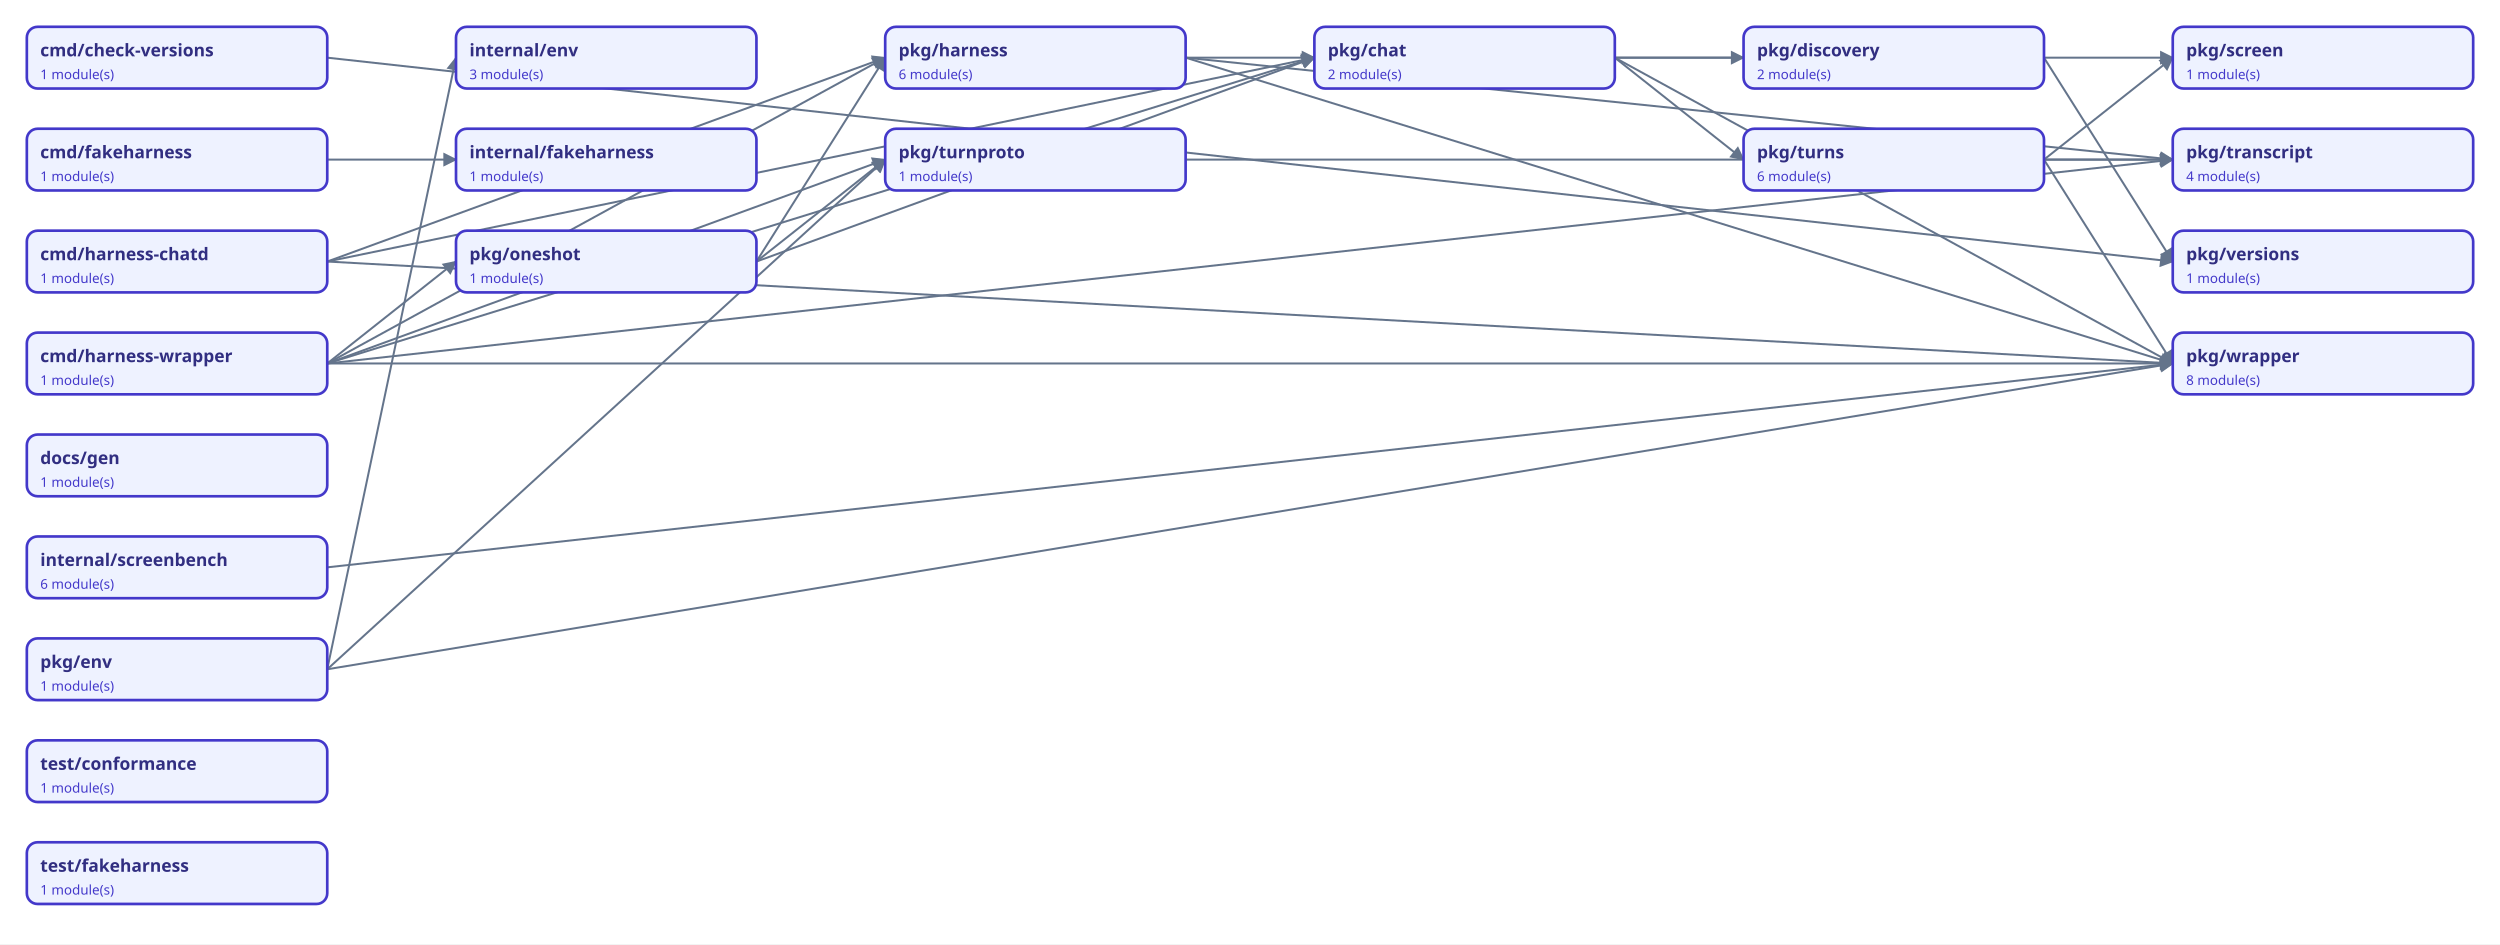
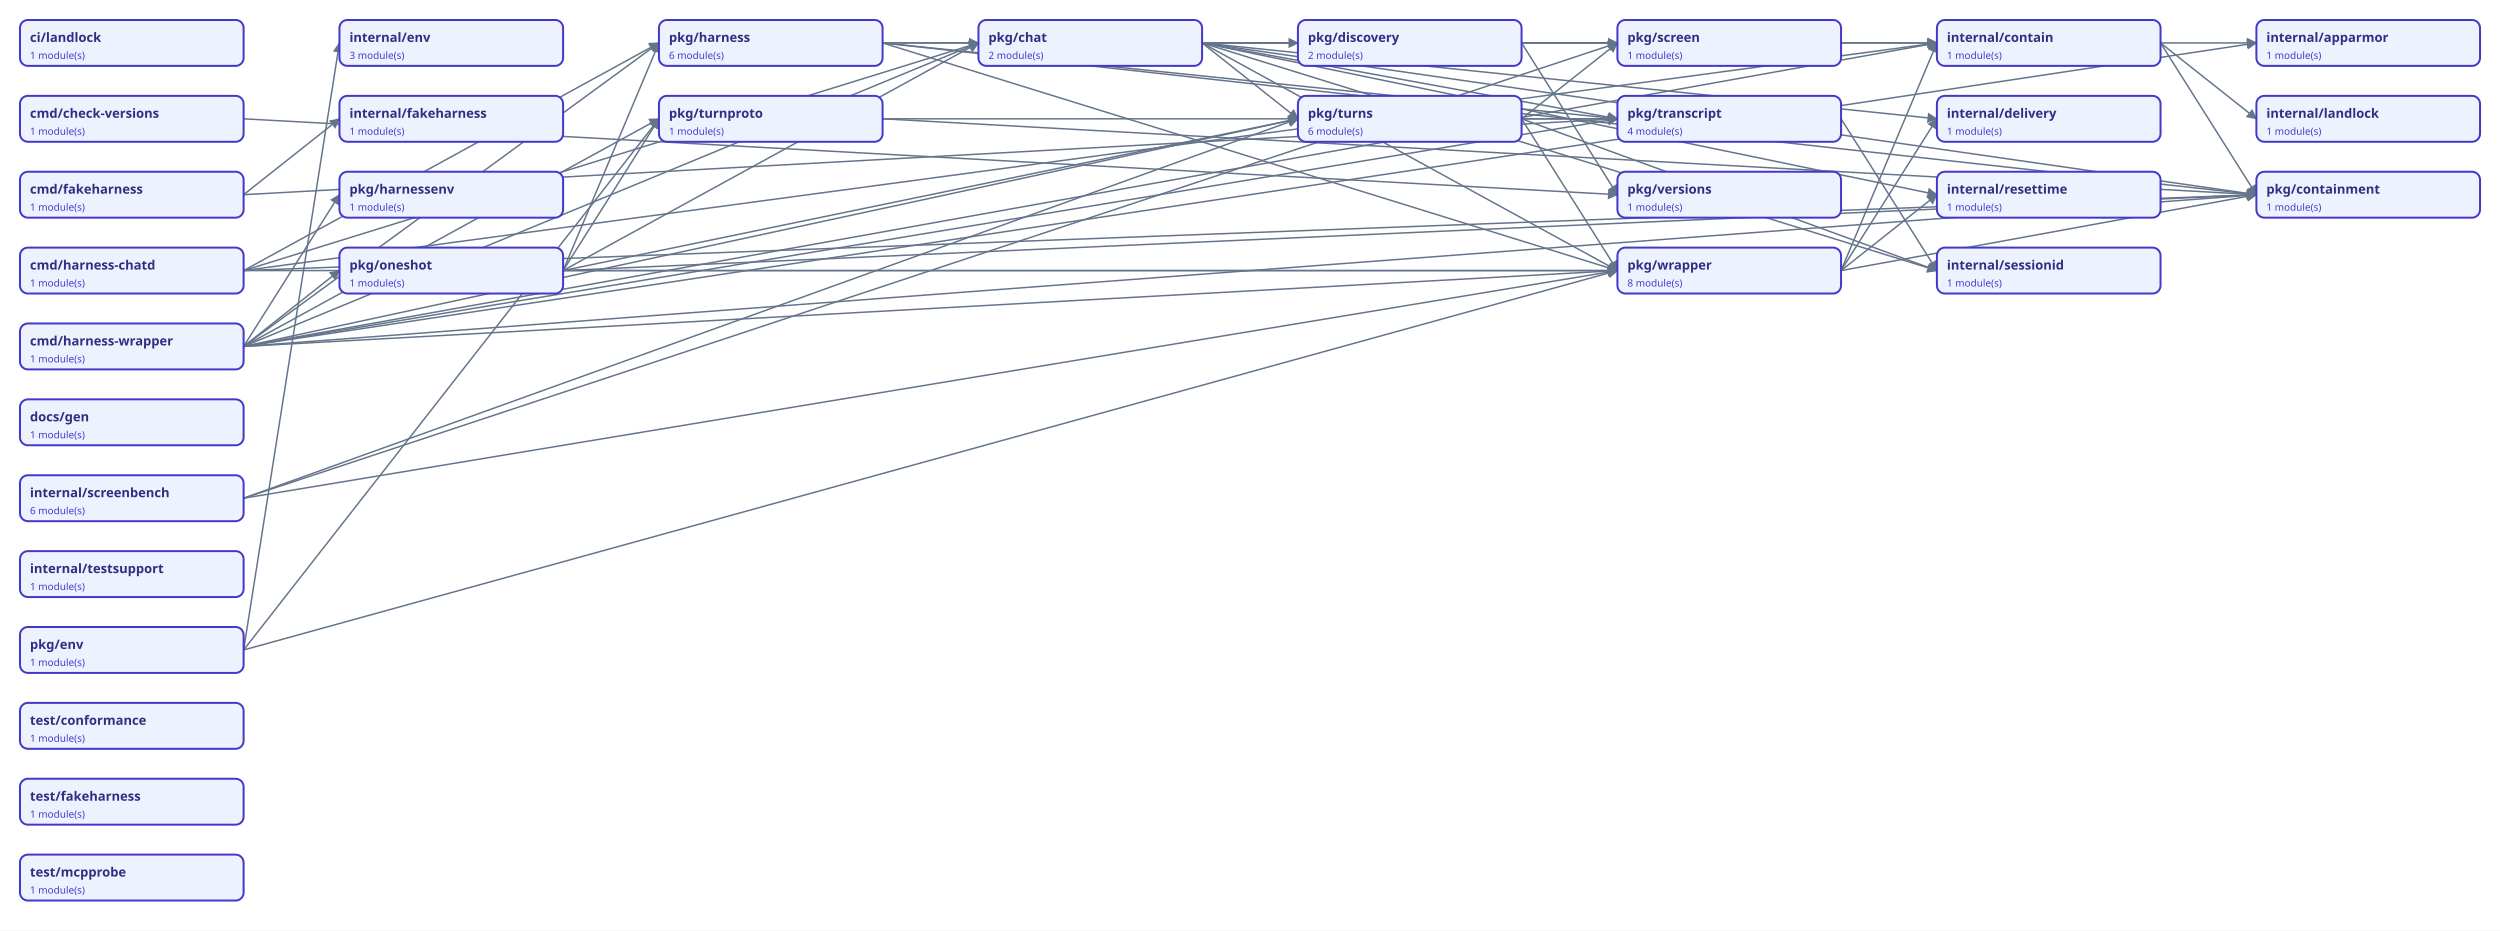
- <svg xmlns="http://www.w3.org/2000/svg" width="1864" height="704" viewBox="0 0 1864 704" font-family="ui-sans-serif, system-ui, sans-serif">
+ <svg xmlns="http://www.w3.org/2000/svg" width="2504" height="932" viewBox="0 0 2504 932" font-family="ui-sans-serif, system-ui, sans-serif">
  <defs>
    <marker id="arrow" viewBox="0 0 10 10" refX="9" refY="5" markerWidth="7" markerHeight="7" orient="auto-start-reverse">
      <path d="M0,0 L10,5 L0,10 z" fill="#64748b" />
    </marker>
  </defs>
  <rect width="100%" height="100%" fill="#ffffff" />
-   <line x1="244" y1="43" x2="1620" y2="195" stroke="#64748b" stroke-width="1.5" marker-end="url(#arrow)" />
-   <line x1="244" y1="119" x2="340" y2="119" stroke="#64748b" stroke-width="1.5" marker-end="url(#arrow)" />
-   <line x1="244" y1="195" x2="980" y2="43" stroke="#64748b" stroke-width="1.5" marker-end="url(#arrow)" />
-   <line x1="244" y1="195" x2="660" y2="43" stroke="#64748b" stroke-width="1.5" marker-end="url(#arrow)" />
-   <line x1="244" y1="195" x2="1620" y2="271" stroke="#64748b" stroke-width="1.5" marker-end="url(#arrow)" />
+   <line x1="244" y1="119" x2="1620" y2="195" stroke="#64748b" stroke-width="1.5" marker-end="url(#arrow)" />
+   <line x1="244" y1="195" x2="340" y2="119" stroke="#64748b" stroke-width="1.5" marker-end="url(#arrow)" />
+   <line x1="244" y1="195" x2="1620" y2="119" stroke="#64748b" stroke-width="1.5" marker-end="url(#arrow)" />
+   <line x1="244" y1="271" x2="1940" y2="43" stroke="#64748b" stroke-width="1.5" marker-end="url(#arrow)" />
  <line x1="244" y1="271" x2="980" y2="43" stroke="#64748b" stroke-width="1.5" marker-end="url(#arrow)" />
+   <line x1="244" y1="271" x2="2260" y2="195" stroke="#64748b" stroke-width="1.5" marker-end="url(#arrow)" />
  <line x1="244" y1="271" x2="660" y2="43" stroke="#64748b" stroke-width="1.5" marker-end="url(#arrow)" />
-   <line x1="244" y1="271" x2="340" y2="195" stroke="#64748b" stroke-width="1.5" marker-end="url(#arrow)" />
-   <line x1="244" y1="271" x2="1620" y2="119" stroke="#64748b" stroke-width="1.5" marker-end="url(#arrow)" />
-   <line x1="244" y1="271" x2="660" y2="119" stroke="#64748b" stroke-width="1.5" marker-end="url(#arrow)" />
  <line x1="244" y1="271" x2="1620" y2="271" stroke="#64748b" stroke-width="1.5" marker-end="url(#arrow)" />
-   <line x1="244" y1="423" x2="1620" y2="271" stroke="#64748b" stroke-width="1.5" marker-end="url(#arrow)" />
+   <line x1="244" y1="347" x2="2260" y2="43" stroke="#64748b" stroke-width="1.5" marker-end="url(#arrow)" />
+   <line x1="244" y1="347" x2="1940" y2="43" stroke="#64748b" stroke-width="1.5" marker-end="url(#arrow)" />
+   <line x1="244" y1="347" x2="980" y2="43" stroke="#64748b" stroke-width="1.5" marker-end="url(#arrow)" />
+   <line x1="244" y1="347" x2="2260" y2="195" stroke="#64748b" stroke-width="1.5" marker-end="url(#arrow)" />
+   <line x1="244" y1="347" x2="660" y2="43" stroke="#64748b" stroke-width="1.5" marker-end="url(#arrow)" />
+   <line x1="244" y1="347" x2="340" y2="195" stroke="#64748b" stroke-width="1.5" marker-end="url(#arrow)" />
+   <line x1="244" y1="347" x2="340" y2="271" stroke="#64748b" stroke-width="1.5" marker-end="url(#arrow)" />
+   <line x1="244" y1="347" x2="1620" y2="119" stroke="#64748b" stroke-width="1.5" marker-end="url(#arrow)" />
+   <line x1="244" y1="347" x2="660" y2="119" stroke="#64748b" stroke-width="1.5" marker-end="url(#arrow)" />
+   <line x1="244" y1="347" x2="1300" y2="119" stroke="#64748b" stroke-width="1.5" marker-end="url(#arrow)" />
+   <line x1="244" y1="347" x2="1620" y2="271" stroke="#64748b" stroke-width="1.5" marker-end="url(#arrow)" />
+   <line x1="2164" y1="43" x2="2260" y2="43" stroke="#64748b" stroke-width="1.5" marker-end="url(#arrow)" />
+   <line x1="2164" y1="43" x2="2260" y2="119" stroke="#64748b" stroke-width="1.5" marker-end="url(#arrow)" />
+   <line x1="2164" y1="43" x2="2260" y2="195" stroke="#64748b" stroke-width="1.5" marker-end="url(#arrow)" />
+   <line x1="244" y1="499" x2="1620" y2="43" stroke="#64748b" stroke-width="1.5" marker-end="url(#arrow)" />
+   <line x1="244" y1="499" x2="1300" y2="119" stroke="#64748b" stroke-width="1.5" marker-end="url(#arrow)" />
+   <line x1="244" y1="499" x2="1620" y2="271" stroke="#64748b" stroke-width="1.5" marker-end="url(#arrow)" />
+   <line x1="1204" y1="43" x2="1940" y2="43" stroke="#64748b" stroke-width="1.5" marker-end="url(#arrow)" />
+   <line x1="1204" y1="43" x2="1940" y2="119" stroke="#64748b" stroke-width="1.5" marker-end="url(#arrow)" />
+   <line x1="1204" y1="43" x2="1940" y2="195" stroke="#64748b" stroke-width="1.5" marker-end="url(#arrow)" />
+   <line x1="1204" y1="43" x2="1940" y2="271" stroke="#64748b" stroke-width="1.5" marker-end="url(#arrow)" />
+   <line x1="1204" y1="43" x2="2260" y2="195" stroke="#64748b" stroke-width="1.5" marker-end="url(#arrow)" />
  <line x1="1204" y1="43" x2="1300" y2="43" stroke="#64748b" stroke-width="1.5" marker-end="url(#arrow)" />
  <line x1="1204" y1="43" x2="1620" y2="43" stroke="#64748b" stroke-width="1.5" marker-end="url(#arrow)" />
+   <line x1="1204" y1="43" x2="1620" y2="119" stroke="#64748b" stroke-width="1.5" marker-end="url(#arrow)" />
  <line x1="1204" y1="43" x2="1300" y2="119" stroke="#64748b" stroke-width="1.5" marker-end="url(#arrow)" />
  <line x1="1204" y1="43" x2="1620" y2="271" stroke="#64748b" stroke-width="1.5" marker-end="url(#arrow)" />
  <line x1="1524" y1="43" x2="1620" y2="195" stroke="#64748b" stroke-width="1.5" marker-end="url(#arrow)" />
-   <line x1="244" y1="499" x2="340" y2="43" stroke="#64748b" stroke-width="1.5" marker-end="url(#arrow)" />
-   <line x1="244" y1="499" x2="660" y2="119" stroke="#64748b" stroke-width="1.5" marker-end="url(#arrow)" />
-   <line x1="244" y1="499" x2="1620" y2="271" stroke="#64748b" stroke-width="1.5" marker-end="url(#arrow)" />
+   <line x1="244" y1="651" x2="340" y2="43" stroke="#64748b" stroke-width="1.5" marker-end="url(#arrow)" />
+   <line x1="244" y1="651" x2="660" y2="119" stroke="#64748b" stroke-width="1.5" marker-end="url(#arrow)" />
+   <line x1="244" y1="651" x2="1620" y2="271" stroke="#64748b" stroke-width="1.5" marker-end="url(#arrow)" />
+   <line x1="884" y1="43" x2="1940" y2="43" stroke="#64748b" stroke-width="1.5" marker-end="url(#arrow)" />
  <line x1="884" y1="43" x2="980" y2="43" stroke="#64748b" stroke-width="1.5" marker-end="url(#arrow)" />
+   <line x1="884" y1="43" x2="2260" y2="195" stroke="#64748b" stroke-width="1.5" marker-end="url(#arrow)" />
  <line x1="884" y1="43" x2="1620" y2="119" stroke="#64748b" stroke-width="1.5" marker-end="url(#arrow)" />
  <line x1="884" y1="43" x2="1620" y2="271" stroke="#64748b" stroke-width="1.5" marker-end="url(#arrow)" />
-   <line x1="564" y1="195" x2="980" y2="43" stroke="#64748b" stroke-width="1.5" marker-end="url(#arrow)" />
-   <line x1="564" y1="195" x2="660" y2="43" stroke="#64748b" stroke-width="1.5" marker-end="url(#arrow)" />
-   <line x1="564" y1="195" x2="660" y2="119" stroke="#64748b" stroke-width="1.5" marker-end="url(#arrow)" />
+   <line x1="564" y1="271" x2="980" y2="43" stroke="#64748b" stroke-width="1.5" marker-end="url(#arrow)" />
+   <line x1="564" y1="271" x2="2260" y2="195" stroke="#64748b" stroke-width="1.5" marker-end="url(#arrow)" />
+   <line x1="564" y1="271" x2="660" y2="43" stroke="#64748b" stroke-width="1.5" marker-end="url(#arrow)" />
+   <line x1="564" y1="271" x2="660" y2="119" stroke="#64748b" stroke-width="1.5" marker-end="url(#arrow)" />
+   <line x1="564" y1="271" x2="1300" y2="119" stroke="#64748b" stroke-width="1.5" marker-end="url(#arrow)" />
+   <line x1="564" y1="271" x2="1620" y2="271" stroke="#64748b" stroke-width="1.5" marker-end="url(#arrow)" />
+   <line x1="1844" y1="119" x2="1940" y2="271" stroke="#64748b" stroke-width="1.5" marker-end="url(#arrow)" />
+   <line x1="884" y1="119" x2="2260" y2="195" stroke="#64748b" stroke-width="1.5" marker-end="url(#arrow)" />
  <line x1="884" y1="119" x2="1620" y2="119" stroke="#64748b" stroke-width="1.5" marker-end="url(#arrow)" />
  <line x1="1524" y1="119" x2="1620" y2="43" stroke="#64748b" stroke-width="1.5" marker-end="url(#arrow)" />
  <line x1="1524" y1="119" x2="1620" y2="119" stroke="#64748b" stroke-width="1.5" marker-end="url(#arrow)" />
  <line x1="1524" y1="119" x2="1620" y2="271" stroke="#64748b" stroke-width="1.5" marker-end="url(#arrow)" />
+   <line x1="1524" y1="119" x2="1940" y2="271" stroke="#64748b" stroke-width="1.5" marker-end="url(#arrow)" />
+   <line x1="1844" y1="271" x2="1940" y2="43" stroke="#64748b" stroke-width="1.5" marker-end="url(#arrow)" />
+   <line x1="1844" y1="271" x2="1940" y2="119" stroke="#64748b" stroke-width="1.5" marker-end="url(#arrow)" />
+   <line x1="1844" y1="271" x2="2260" y2="195" stroke="#64748b" stroke-width="1.5" marker-end="url(#arrow)" />
+   <line x1="1844" y1="271" x2="1940" y2="195" stroke="#64748b" stroke-width="1.5" marker-end="url(#arrow)" />
  <g transform="translate(20,20)">
    <rect width="224" height="46" rx="8" fill="#eef2ff" stroke="#4338ca" stroke-width="2" />
+     <text x="10" y="22" font-size="13" font-weight="700" fill="#312e81">ci/landlock</text>
+     <text x="10" y="39" font-size="10" fill="#4338ca">1 module(s)</text>
+   </g>
+   <g transform="translate(20,96)">
+     <rect width="224" height="46" rx="8" fill="#eef2ff" stroke="#4338ca" stroke-width="2" />
    <text x="10" y="22" font-size="13" font-weight="700" fill="#312e81">cmd/check-versions</text>
    <text x="10" y="39" font-size="10" fill="#4338ca">1 module(s)</text>
  </g>
-   <g transform="translate(20,96)">
+   <g transform="translate(20,172)">
    <rect width="224" height="46" rx="8" fill="#eef2ff" stroke="#4338ca" stroke-width="2" />
    <text x="10" y="22" font-size="13" font-weight="700" fill="#312e81">cmd/fakeharness</text>
    <text x="10" y="39" font-size="10" fill="#4338ca">1 module(s)</text>
  </g>
-   <g transform="translate(20,172)">
+   <g transform="translate(20,248)">
    <rect width="224" height="46" rx="8" fill="#eef2ff" stroke="#4338ca" stroke-width="2" />
    <text x="10" y="22" font-size="13" font-weight="700" fill="#312e81">cmd/harness-chatd</text>
    <text x="10" y="39" font-size="10" fill="#4338ca">1 module(s)</text>
  </g>
-   <g transform="translate(20,248)">
+   <g transform="translate(20,324)">
    <rect width="224" height="46" rx="8" fill="#eef2ff" stroke="#4338ca" stroke-width="2" />
    <text x="10" y="22" font-size="13" font-weight="700" fill="#312e81">cmd/harness-wrapper</text>
    <text x="10" y="39" font-size="10" fill="#4338ca">1 module(s)</text>
  </g>
-   <g transform="translate(20,324)">
+   <g transform="translate(20,400)">
    <rect width="224" height="46" rx="8" fill="#eef2ff" stroke="#4338ca" stroke-width="2" />
    <text x="10" y="22" font-size="13" font-weight="700" fill="#312e81">docs/gen</text>
+     <text x="10" y="39" font-size="10" fill="#4338ca">1 module(s)</text>
+   </g>
+   <g transform="translate(2260,20)">
+     <rect width="224" height="46" rx="8" fill="#eef2ff" stroke="#4338ca" stroke-width="2" />
+     <text x="10" y="22" font-size="13" font-weight="700" fill="#312e81">internal/apparmor</text>
+     <text x="10" y="39" font-size="10" fill="#4338ca">1 module(s)</text>
+   </g>
+   <g transform="translate(1940,20)">
+     <rect width="224" height="46" rx="8" fill="#eef2ff" stroke="#4338ca" stroke-width="2" />
+     <text x="10" y="22" font-size="13" font-weight="700" fill="#312e81">internal/contain</text>
+     <text x="10" y="39" font-size="10" fill="#4338ca">1 module(s)</text>
+   </g>
+   <g transform="translate(1940,96)">
+     <rect width="224" height="46" rx="8" fill="#eef2ff" stroke="#4338ca" stroke-width="2" />
+     <text x="10" y="22" font-size="13" font-weight="700" fill="#312e81">internal/delivery</text>
    <text x="10" y="39" font-size="10" fill="#4338ca">1 module(s)</text>
  </g>
  <g transform="translate(340,20)">
    <rect width="224" height="46" rx="8" fill="#eef2ff" stroke="#4338ca" stroke-width="2" />
    <text x="10" y="22" font-size="13" font-weight="700" fill="#312e81">internal/env</text>
    <text x="10" y="39" font-size="10" fill="#4338ca">3 module(s)</text>
  </g>
  <g transform="translate(340,96)">
    <rect width="224" height="46" rx="8" fill="#eef2ff" stroke="#4338ca" stroke-width="2" />
    <text x="10" y="22" font-size="13" font-weight="700" fill="#312e81">internal/fakeharness</text>
    <text x="10" y="39" font-size="10" fill="#4338ca">1 module(s)</text>
  </g>
-   <g transform="translate(20,400)">
+   <g transform="translate(2260,96)">
+     <rect width="224" height="46" rx="8" fill="#eef2ff" stroke="#4338ca" stroke-width="2" />
+     <text x="10" y="22" font-size="13" font-weight="700" fill="#312e81">internal/landlock</text>
+     <text x="10" y="39" font-size="10" fill="#4338ca">1 module(s)</text>
+   </g>
+   <g transform="translate(1940,172)">
+     <rect width="224" height="46" rx="8" fill="#eef2ff" stroke="#4338ca" stroke-width="2" />
+     <text x="10" y="22" font-size="13" font-weight="700" fill="#312e81">internal/resettime</text>
+     <text x="10" y="39" font-size="10" fill="#4338ca">1 module(s)</text>
+   </g>
+   <g transform="translate(20,476)">
    <rect width="224" height="46" rx="8" fill="#eef2ff" stroke="#4338ca" stroke-width="2" />
    <text x="10" y="22" font-size="13" font-weight="700" fill="#312e81">internal/screenbench</text>
    <text x="10" y="39" font-size="10" fill="#4338ca">6 module(s)</text>
  </g>
+   <g transform="translate(1940,248)">
+     <rect width="224" height="46" rx="8" fill="#eef2ff" stroke="#4338ca" stroke-width="2" />
+     <text x="10" y="22" font-size="13" font-weight="700" fill="#312e81">internal/sessionid</text>
+     <text x="10" y="39" font-size="10" fill="#4338ca">1 module(s)</text>
+   </g>
+   <g transform="translate(20,552)">
+     <rect width="224" height="46" rx="8" fill="#eef2ff" stroke="#4338ca" stroke-width="2" />
+     <text x="10" y="22" font-size="13" font-weight="700" fill="#312e81">internal/testsupport</text>
+     <text x="10" y="39" font-size="10" fill="#4338ca">1 module(s)</text>
+   </g>
  <g transform="translate(980,20)">
    <rect width="224" height="46" rx="8" fill="#eef2ff" stroke="#4338ca" stroke-width="2" />
    <text x="10" y="22" font-size="13" font-weight="700" fill="#312e81">pkg/chat</text>
    <text x="10" y="39" font-size="10" fill="#4338ca">2 module(s)</text>
  </g>
+   <g transform="translate(2260,172)">
+     <rect width="224" height="46" rx="8" fill="#eef2ff" stroke="#4338ca" stroke-width="2" />
+     <text x="10" y="22" font-size="13" font-weight="700" fill="#312e81">pkg/containment</text>
+     <text x="10" y="39" font-size="10" fill="#4338ca">1 module(s)</text>
+   </g>
  <g transform="translate(1300,20)">
    <rect width="224" height="46" rx="8" fill="#eef2ff" stroke="#4338ca" stroke-width="2" />
    <text x="10" y="22" font-size="13" font-weight="700" fill="#312e81">pkg/discovery</text>
    <text x="10" y="39" font-size="10" fill="#4338ca">2 module(s)</text>
  </g>
-   <g transform="translate(20,476)">
+   <g transform="translate(20,628)">
    <rect width="224" height="46" rx="8" fill="#eef2ff" stroke="#4338ca" stroke-width="2" />
    <text x="10" y="22" font-size="13" font-weight="700" fill="#312e81">pkg/env</text>
    <text x="10" y="39" font-size="10" fill="#4338ca">1 module(s)</text>
  </g>
  <g transform="translate(660,20)">
    <rect width="224" height="46" rx="8" fill="#eef2ff" stroke="#4338ca" stroke-width="2" />
    <text x="10" y="22" font-size="13" font-weight="700" fill="#312e81">pkg/harness</text>
    <text x="10" y="39" font-size="10" fill="#4338ca">6 module(s)</text>
  </g>
  <g transform="translate(340,172)">
    <rect width="224" height="46" rx="8" fill="#eef2ff" stroke="#4338ca" stroke-width="2" />
+     <text x="10" y="22" font-size="13" font-weight="700" fill="#312e81">pkg/harnessenv</text>
+     <text x="10" y="39" font-size="10" fill="#4338ca">1 module(s)</text>
+   </g>
+   <g transform="translate(340,248)">
+     <rect width="224" height="46" rx="8" fill="#eef2ff" stroke="#4338ca" stroke-width="2" />
    <text x="10" y="22" font-size="13" font-weight="700" fill="#312e81">pkg/oneshot</text>
    <text x="10" y="39" font-size="10" fill="#4338ca">1 module(s)</text>
  </g>
  <g transform="translate(1620,20)">
    <rect width="224" height="46" rx="8" fill="#eef2ff" stroke="#4338ca" stroke-width="2" />
    <text x="10" y="22" font-size="13" font-weight="700" fill="#312e81">pkg/screen</text>
    <text x="10" y="39" font-size="10" fill="#4338ca">1 module(s)</text>
  </g>
  <g transform="translate(1620,96)">
    <rect width="224" height="46" rx="8" fill="#eef2ff" stroke="#4338ca" stroke-width="2" />
    <text x="10" y="22" font-size="13" font-weight="700" fill="#312e81">pkg/transcript</text>
    <text x="10" y="39" font-size="10" fill="#4338ca">4 module(s)</text>
  </g>
  <g transform="translate(660,96)">
    <rect width="224" height="46" rx="8" fill="#eef2ff" stroke="#4338ca" stroke-width="2" />
    <text x="10" y="22" font-size="13" font-weight="700" fill="#312e81">pkg/turnproto</text>
    <text x="10" y="39" font-size="10" fill="#4338ca">1 module(s)</text>
  </g>
  <g transform="translate(1300,96)">
    <rect width="224" height="46" rx="8" fill="#eef2ff" stroke="#4338ca" stroke-width="2" />
    <text x="10" y="22" font-size="13" font-weight="700" fill="#312e81">pkg/turns</text>
    <text x="10" y="39" font-size="10" fill="#4338ca">6 module(s)</text>
  </g>
  <g transform="translate(1620,172)">
    <rect width="224" height="46" rx="8" fill="#eef2ff" stroke="#4338ca" stroke-width="2" />
    <text x="10" y="22" font-size="13" font-weight="700" fill="#312e81">pkg/versions</text>
    <text x="10" y="39" font-size="10" fill="#4338ca">1 module(s)</text>
  </g>
  <g transform="translate(1620,248)">
    <rect width="224" height="46" rx="8" fill="#eef2ff" stroke="#4338ca" stroke-width="2" />
    <text x="10" y="22" font-size="13" font-weight="700" fill="#312e81">pkg/wrapper</text>
    <text x="10" y="39" font-size="10" fill="#4338ca">8 module(s)</text>
  </g>
-   <g transform="translate(20,552)">
+   <g transform="translate(20,704)">
    <rect width="224" height="46" rx="8" fill="#eef2ff" stroke="#4338ca" stroke-width="2" />
    <text x="10" y="22" font-size="13" font-weight="700" fill="#312e81">test/conformance</text>
    <text x="10" y="39" font-size="10" fill="#4338ca">1 module(s)</text>
  </g>
-   <g transform="translate(20,628)">
+   <g transform="translate(20,780)">
    <rect width="224" height="46" rx="8" fill="#eef2ff" stroke="#4338ca" stroke-width="2" />
    <text x="10" y="22" font-size="13" font-weight="700" fill="#312e81">test/fakeharness</text>
    <text x="10" y="39" font-size="10" fill="#4338ca">1 module(s)</text>
  </g>
+   <g transform="translate(20,856)">
+     <rect width="224" height="46" rx="8" fill="#eef2ff" stroke="#4338ca" stroke-width="2" />
+     <text x="10" y="22" font-size="13" font-weight="700" fill="#312e81">test/mcpprobe</text>
+     <text x="10" y="39" font-size="10" fill="#4338ca">1 module(s)</text>
+   </g>
</svg>
